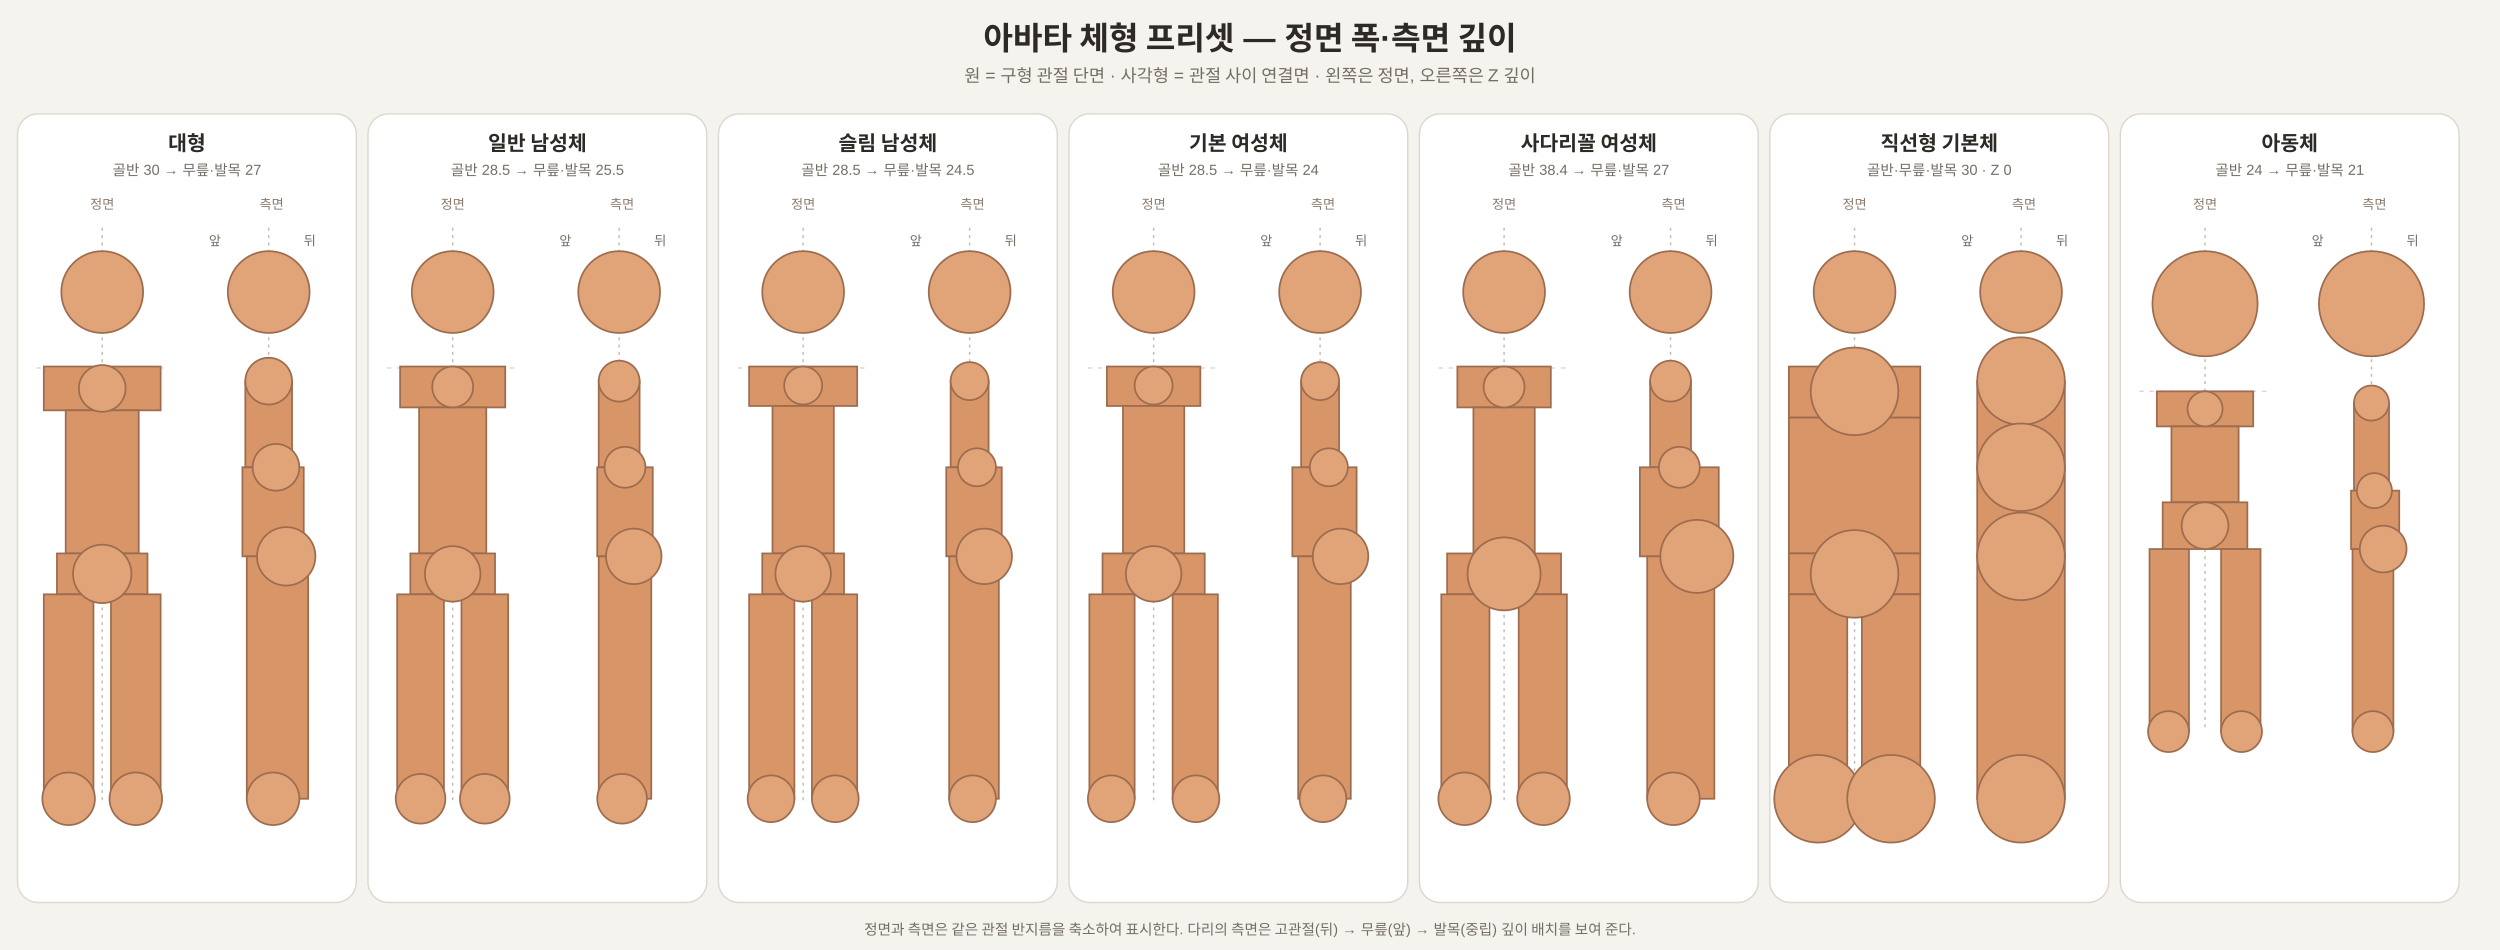
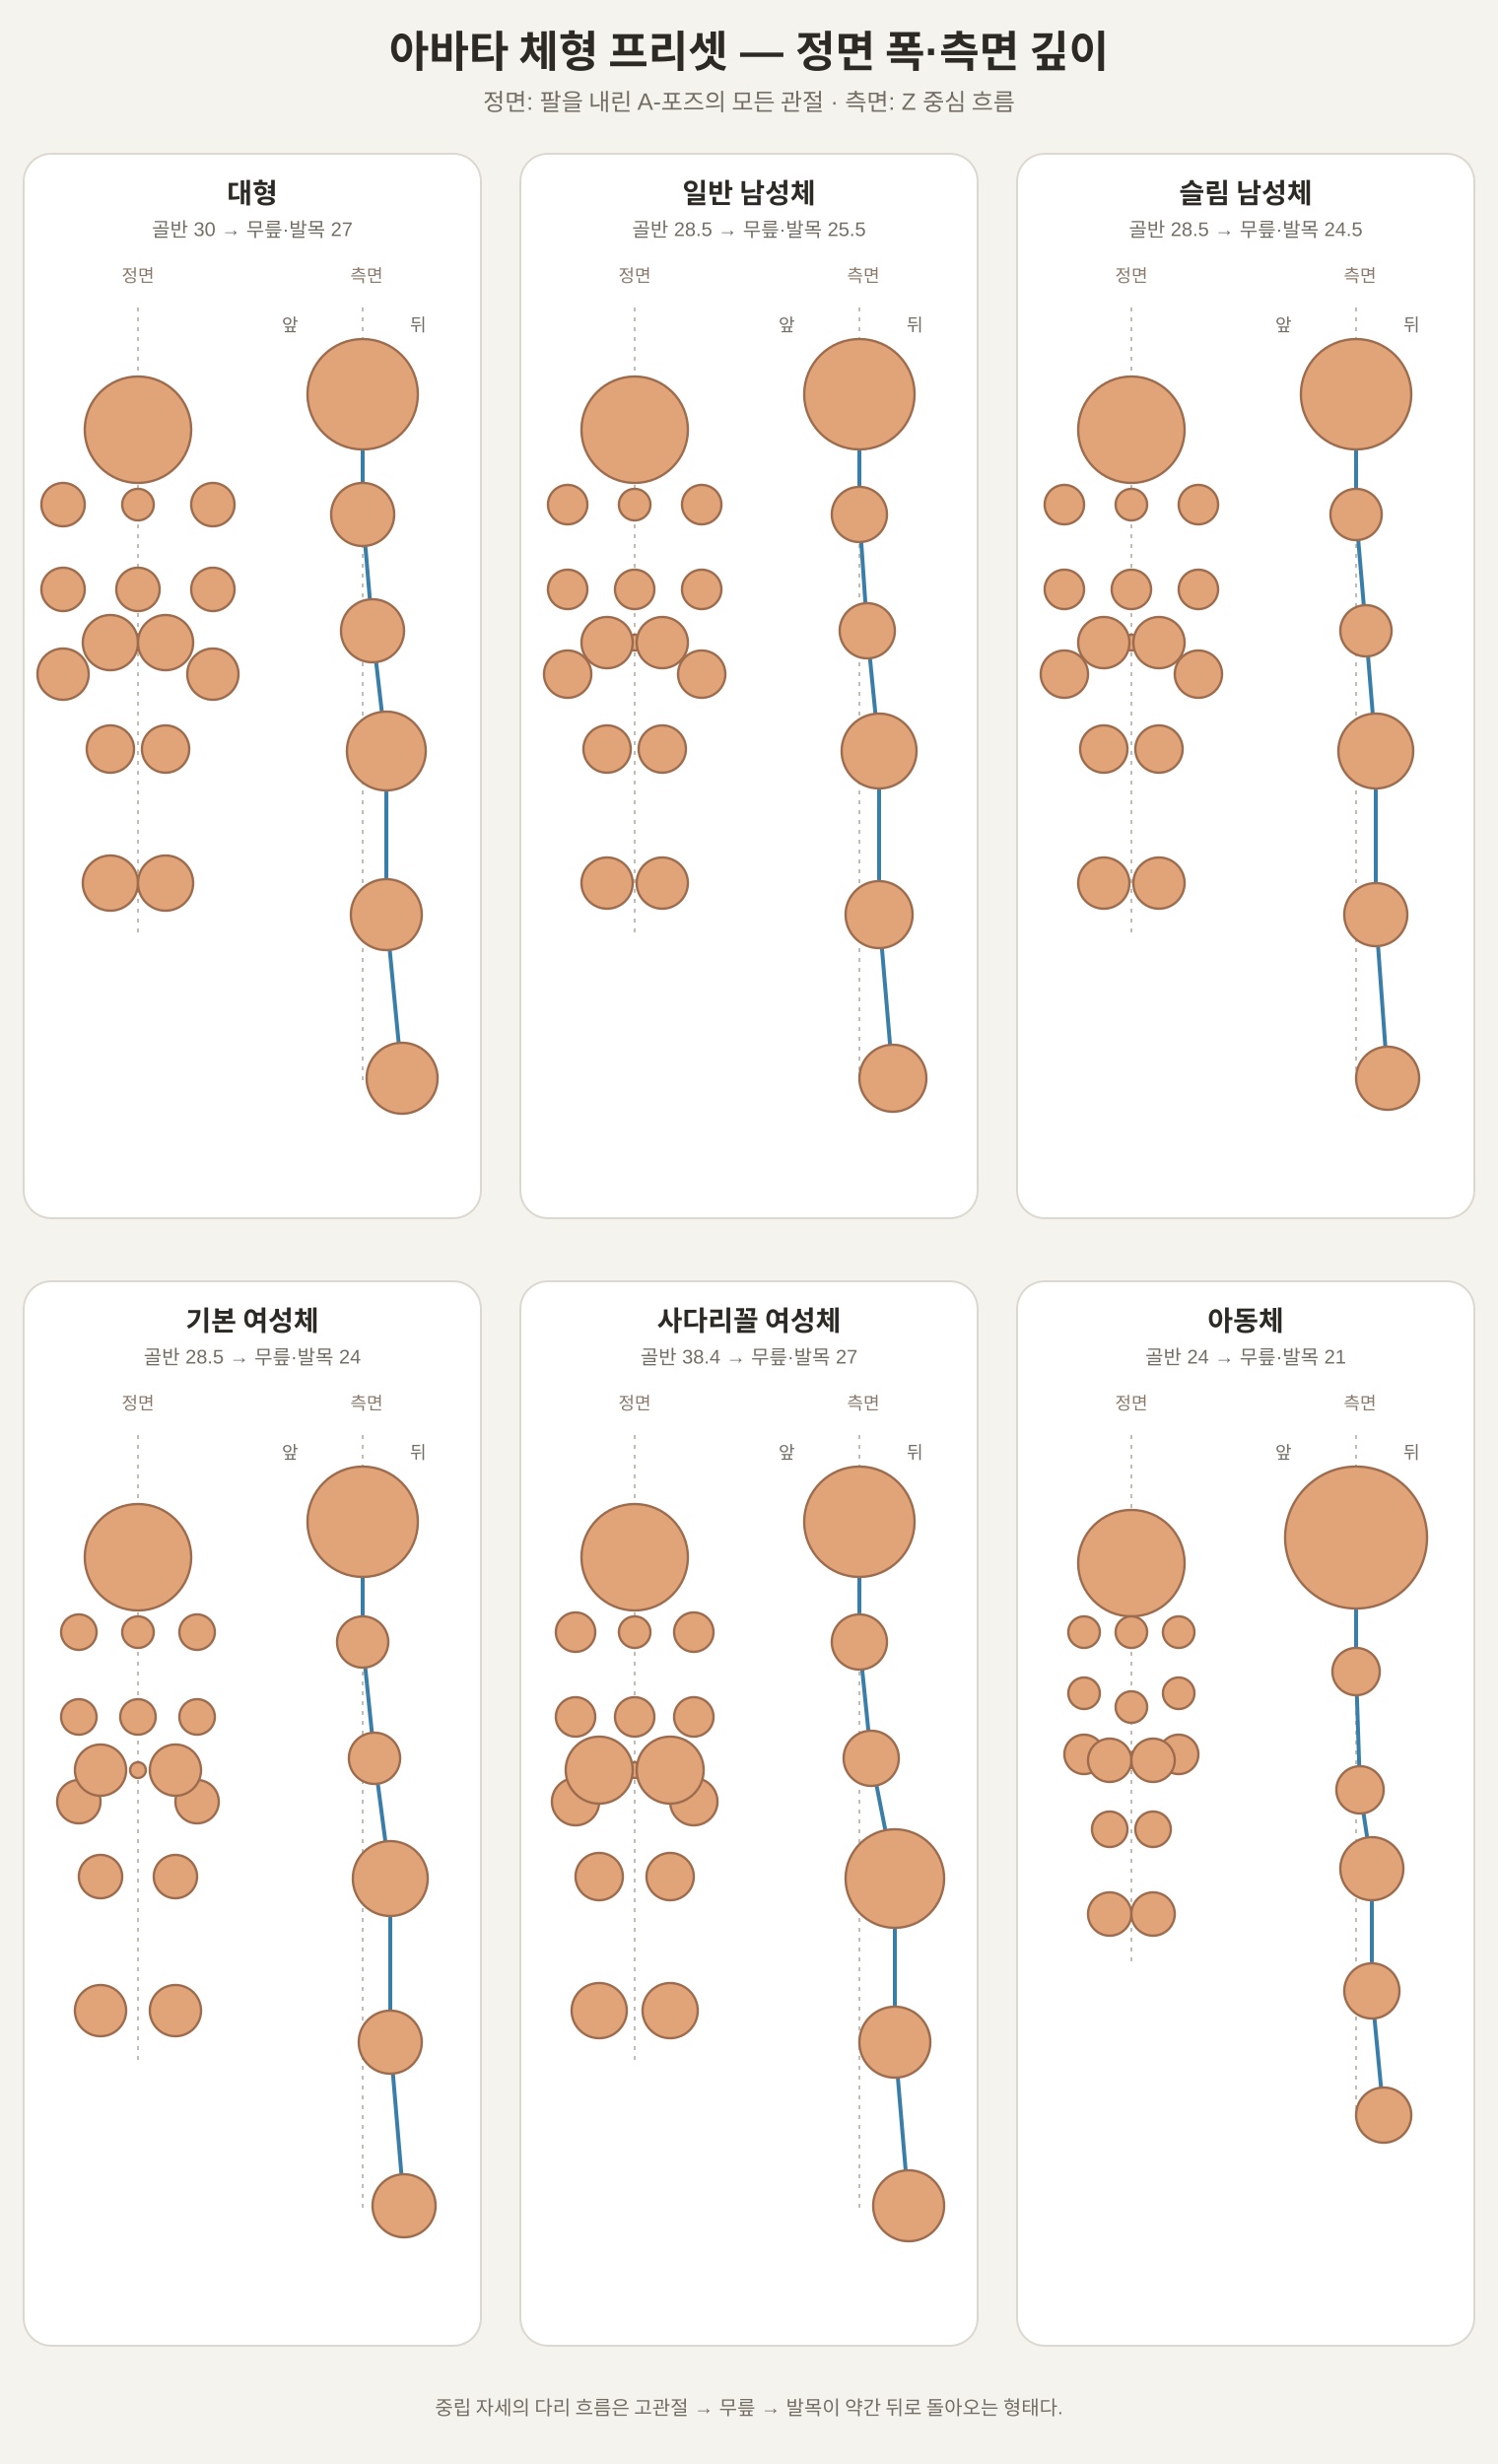
- <svg xmlns="http://www.w3.org/2000/svg" width="1712" height="650" viewBox="0 0 1712 650">
+ <svg xmlns="http://www.w3.org/2000/svg" width="760" height="1250" viewBox="0 0 760 1250">
  <defs>
    <style>
-       .bg{fill:#f5f3ee}.card{fill:#fff;stroke:#ddd8cf}.grid{stroke:#ddd8cf;stroke-dasharray:3 4}.axis{stroke:#c3bcb3;stroke-dasharray:2 3}.joint{fill:#e1a478;stroke:#9d6c4e;stroke-width:1.2}.link{fill:#d89568;stroke:#9d6c4e;stroke-width:1.2}.title{fill:#2d2a26;font:700 14px Arial,'Noto Sans KR',sans-serif;text-anchor:middle}.note{fill:#746d64;font:10px Arial,'Noto Sans KR',sans-serif;text-anchor:middle}.label{fill:#8a796b;font:9px Arial,'Noto Sans KR',sans-serif;text-anchor:middle}.tiny{fill:#746d64;font:9px Arial,'Noto Sans KR',sans-serif}
+       .bg{fill:#f5f3ee}.card{fill:#fff;stroke:#ddd8cf}.grid{stroke:#ddd8cf;stroke-dasharray:3 4}.axis{stroke:#c3bcb3;stroke-dasharray:2 3}.flow{fill:none;stroke:#397ea8;stroke-width:2;stroke-linecap:round}.joint{fill:#e1a478;stroke:#9d6c4e;stroke-width:1.2}.link{fill:#d89568;stroke:#9d6c4e;stroke-width:1.2}.title{fill:#2d2a26;font:700 14px Arial,'Noto Sans KR',sans-serif;text-anchor:middle}.note{fill:#746d64;font:10px Arial,'Noto Sans KR',sans-serif;text-anchor:middle}.label{fill:#8a796b;font:9px Arial,'Noto Sans KR',sans-serif;text-anchor:middle}.tiny{fill:#746d64;font:9px Arial,'Noto Sans KR',sans-serif}
    </style>
+     <g id="front-adult-standard">
+       <circle class="joint" cx="45" cy="62" r="27" />
+       <circle class="joint" cx="45" cy="100" r="8" />
+       <circle class="joint" cx="45" cy="143" r="10" />
+       <circle class="joint" cx="45" cy="170" r="4" />
+       <circle class="joint" cx="11" cy="100" r="10" />
+       <circle class="joint" cx="79" cy="100" r="10" />
+       <circle class="joint" cx="11" cy="143" r="10" />
+       <circle class="joint" cx="79" cy="143" r="10" />
+       <circle class="joint" cx="11" cy="186" r="12" />
+       <circle class="joint" cx="79" cy="186" r="12" />
+       <circle class="joint" cx="31" cy="170" r="13" />
+       <circle class="joint" cx="59" cy="170" r="13" />
+       <circle class="joint" cx="31" cy="224" r="12" />
+       <circle class="joint" cx="59" cy="224" r="12" />
+       <circle class="joint" cx="31" cy="292" r="13" />
+       <circle class="joint" cx="59" cy="292" r="13" />
+     </g>
+     <g id="front-large">
+       <circle class="joint" cx="45" cy="62" r="27" />
+       <circle class="joint" cx="45" cy="100" r="8" />
+       <circle class="joint" cx="45" cy="143" r="11" />
+       <circle class="joint" cx="45" cy="170" r="4" />
+       <circle class="joint" cx="7" cy="100" r="11" />
+       <circle class="joint" cx="83" cy="100" r="11" />
+       <circle class="joint" cx="7" cy="143" r="11" />
+       <circle class="joint" cx="83" cy="143" r="11" />
+       <circle class="joint" cx="7" cy="186" r="13" />
+       <circle class="joint" cx="83" cy="186" r="13" />
+       <circle class="joint" cx="31" cy="170" r="14" />
+       <circle class="joint" cx="59" cy="170" r="14" />
+       <circle class="joint" cx="31" cy="224" r="12" />
+       <circle class="joint" cx="59" cy="224" r="12" />
+       <circle class="joint" cx="31" cy="292" r="14" />
+       <circle class="joint" cx="59" cy="292" r="14" />
+     </g>
+     <g id="front-female">
+       <circle class="joint" cx="45" cy="62" r="27" />
+       <circle class="joint" cx="45" cy="100" r="8" />
+       <circle class="joint" cx="45" cy="143" r="9" />
+       <circle class="joint" cx="45" cy="170" r="4" />
+       <circle class="joint" cx="15" cy="100" r="9" />
+       <circle class="joint" cx="75" cy="100" r="9" />
+       <circle class="joint" cx="15" cy="143" r="9" />
+       <circle class="joint" cx="75" cy="143" r="9" />
+       <circle class="joint" cx="15" cy="186" r="11" />
+       <circle class="joint" cx="75" cy="186" r="11" />
+       <circle class="joint" cx="26" cy="170" r="13" />
+       <circle class="joint" cx="64" cy="170" r="13" />
+       <circle class="joint" cx="26" cy="224" r="11" />
+       <circle class="joint" cx="64" cy="224" r="11" />
+       <circle class="joint" cx="26" cy="292" r="13" />
+       <circle class="joint" cx="64" cy="292" r="13" />
+     </g>
+     <g id="front-trapezoid">
+       <circle class="joint" cx="45" cy="62" r="27" />
+       <circle class="joint" cx="45" cy="100" r="8" />
+       <circle class="joint" cx="45" cy="143" r="10" />
+       <circle class="joint" cx="45" cy="170" r="4" />
+       <circle class="joint" cx="15" cy="100" r="10" />
+       <circle class="joint" cx="75" cy="100" r="10" />
+       <circle class="joint" cx="15" cy="143" r="10" />
+       <circle class="joint" cx="75" cy="143" r="10" />
+       <circle class="joint" cx="15" cy="186" r="12" />
+       <circle class="joint" cx="75" cy="186" r="12" />
+       <circle class="joint" cx="27" cy="170" r="17" />
+       <circle class="joint" cx="63" cy="170" r="17" />
+       <circle class="joint" cx="27" cy="224" r="12" />
+       <circle class="joint" cx="63" cy="224" r="12" />
+       <circle class="joint" cx="27" cy="292" r="14" />
+       <circle class="joint" cx="63" cy="292" r="14" />
+     </g>
+     <g id="front-child-joints">
+       <circle class="joint" cx="45" cy="65" r="27" />
+       <circle class="joint" cx="45" cy="100" r="8" />
+       <circle class="joint" cx="45" cy="138" r="8" />
+       <circle class="joint" cx="45" cy="165" r="4" />
+       <circle class="joint" cx="21" cy="100" r="8" />
+       <circle class="joint" cx="69" cy="100" r="8" />
+       <circle class="joint" cx="21" cy="131" r="8" />
+       <circle class="joint" cx="69" cy="131" r="8" />
+       <circle class="joint" cx="21" cy="162" r="10" />
+       <circle class="joint" cx="69" cy="162" r="10" />
+       <circle class="joint" cx="34" cy="165" r="11" />
+       <circle class="joint" cx="56" cy="165" r="11" />
+       <circle class="joint" cx="34" cy="200" r="9" />
+       <circle class="joint" cx="56" cy="200" r="9" />
+       <circle class="joint" cx="34" cy="243" r="11" />
+       <circle class="joint" cx="56" cy="243" r="11" />
+     </g>
  </defs>
-   <rect class="bg" width="1712" height="650" />
-   <text class="title" x="856" y="34" style="font-size:22px">아바타 체형 프리셋 — 정면 폭·측면 깊이</text>
-   <text class="note" x="856" y="56" style="font-size:12px">원 = 구형 관절 단면 · 사각형 = 관절 사이 연결면 · 왼쪽은 정면, 오른쪽은 Z 깊이</text>
+   <rect class="bg" width="760" height="1250" />
+   <text class="title" x="380" y="34" style="font-size:22px">아바타 체형 프리셋 — 정면 폭·측면 깊이</text>
+   <text class="note" x="380" y="56" style="font-size:12px">정면: 팔을 내린 A-포즈의 모든 관절 · 측면: Z 중심 흐름</text>
  <g transform="translate(12 78)">
    <rect class="card" width="232" height="540" rx="14" />
    <text class="title" x="116" y="25">대형</text>
    <text class="note" x="116" y="42">골반 30 → 무릎·발목 27</text>
    <text class="label" x="58" y="65">정면</text>
    <text class="label" x="174" y="65">측면</text>
    <g transform="translate(13 78)">
-       <line class="axis" x1="45" y1="0" x2="45" y2="392" />
-       <line class="grid" x1="0" y1="96" x2="90" y2="96" />
-       <rect class="link" x="5" y="95" width="80" height="30" />
-       <rect class="link" x="20" y="125" width="50" height="98" />
-       <rect class="link" x="14" y="223" width="62" height="28" />
-       <rect class="link" x="5" y="251" width="34" height="140" />
-       <rect class="link" x="51" y="251" width="34" height="140" />
-       <circle class="joint" cx="45" cy="44" r="28" />
-       <circle class="joint" cx="45" cy="110" r="16" />
-       <circle class="joint" cx="45" cy="237" r="20" />
-       <circle class="joint" cx="22" cy="391" r="18" />
-       <circle class="joint" cx="68" cy="391" r="18" />
-     </g>
-     <g transform="translate(126 78)">
-       <line class="axis" x1="46" y1="0" x2="46" y2="392" />
-       <text class="tiny" x="5" y="12">앞</text>
-       <text class="tiny" x="70" y="12">뒤</text>
-       <rect class="link" x="30" y="105" width="32" height="59" />
-       <rect class="link" x="28" y="164" width="42" height="61" />
-       <rect class="link" x="31" y="225" width="42" height="166" />
+       <line class="axis" x1="45" y1="0" x2="45" y2="320" />
+       <use href="#front-large" />
+     </g>
+     <g transform="translate(126 78)">
+       <line class="axis" x1="46" y1="0" x2="46" y2="392" />
+       <text class="tiny" x="5" y="12">앞</text>
+       <text class="tiny" x="70" y="12">뒤</text>
+       <line class="flow" x1="46" y1="44" x2="46" y2="105" />
+       <line class="flow" x1="46" y1="105" x2="51" y2="164" />
+       <line class="flow" x1="51" y1="164" x2="58" y2="225" />
+       <line class="flow" x1="58" y1="225" x2="58" y2="308" />
+       <line class="flow" x1="58" y1="308" x2="66" y2="391" />
      <circle class="joint" cx="46" cy="44" r="28" />
      <circle class="joint" cx="46" cy="105" r="16" />
      <circle class="joint" cx="51" cy="164" r="16" />
      <circle class="joint" cx="58" cy="225" r="20" />
-       <circle class="joint" cx="49" cy="391" r="18" />
-     </g>
-   </g>
-   <g transform="translate(252 78)">
+       <circle class="joint" cx="58" cy="308" r="18" />
+       <circle class="joint" cx="66" cy="391" r="18" />
+     </g>
+   </g>
+   <g transform="translate(264 78)">
    <rect class="card" width="232" height="540" rx="14" />
    <text class="title" x="116" y="25">일반 남성체</text>
    <text class="note" x="116" y="42">골반 28.5 → 무릎·발목 25.5</text>
    <text class="label" x="58" y="65">정면</text>
    <text class="label" x="174" y="65">측면</text>
    <g transform="translate(13 78)">
-       <line class="axis" x1="45" y1="0" x2="45" y2="392" />
-       <line class="grid" x1="0" y1="96" x2="90" y2="96" />
-       <rect class="link" x="9" y="95" width="72" height="28" />
-       <rect class="link" x="22" y="123" width="46" height="100" />
-       <rect class="link" x="16" y="223" width="58" height="28" />
-       <rect class="link" x="7" y="251" width="32" height="140" />
-       <rect class="link" x="51" y="251" width="32" height="140" />
-       <circle class="joint" cx="45" cy="44" r="28" />
-       <circle class="joint" cx="45" cy="109" r="14" />
-       <circle class="joint" cx="45" cy="237" r="19" />
-       <circle class="joint" cx="23" cy="391" r="17" />
-       <circle class="joint" cx="67" cy="391" r="17" />
-     </g>
-     <g transform="translate(126 78)">
-       <line class="axis" x1="46" y1="0" x2="46" y2="392" />
-       <text class="tiny" x="5" y="12">앞</text>
-       <text class="tiny" x="70" y="12">뒤</text>
-       <rect class="link" x="32" y="105" width="28" height="59" />
-       <rect class="link" x="31" y="164" width="38" height="61" />
-       <rect class="link" x="32" y="225" width="36" height="166" />
+       <line class="axis" x1="45" y1="0" x2="45" y2="320" />
+       <use href="#front-adult-standard" />
+     </g>
+     <g transform="translate(126 78)">
+       <line class="axis" x1="46" y1="0" x2="46" y2="392" />
+       <text class="tiny" x="5" y="12">앞</text>
+       <text class="tiny" x="70" y="12">뒤</text>
+       <line class="flow" x1="46" y1="44" x2="46" y2="105" />
+       <line class="flow" x1="46" y1="105" x2="50" y2="164" />
+       <line class="flow" x1="50" y1="164" x2="56" y2="225" />
+       <line class="flow" x1="56" y1="225" x2="56" y2="308" />
+       <line class="flow" x1="56" y1="308" x2="63" y2="391" />
      <circle class="joint" cx="46" cy="44" r="28" />
      <circle class="joint" cx="46" cy="105" r="14" />
      <circle class="joint" cx="50" cy="164" r="14" />
      <circle class="joint" cx="56" cy="225" r="19" />
-       <circle class="joint" cx="48" cy="391" r="17" />
-     </g>
-   </g>
-   <g transform="translate(492 78)">
+       <circle class="joint" cx="56" cy="308" r="17" />
+       <circle class="joint" cx="63" cy="391" r="17" />
+     </g>
+   </g>
+   <g transform="translate(516 78)">
    <rect class="card" width="232" height="540" rx="14" />
    <text class="title" x="116" y="25">슬림 남성체</text>
    <text class="note" x="116" y="42">골반 28.5 → 무릎·발목 24.5</text>
    <text class="label" x="58" y="65">정면</text>
    <text class="label" x="174" y="65">측면</text>
    <g transform="translate(13 78)">
-       <line class="axis" x1="45" y1="0" x2="45" y2="392" />
-       <line class="grid" x1="0" y1="96" x2="90" y2="96" />
-       <rect class="link" x="8" y="95" width="74" height="27" />
-       <rect class="link" x="24" y="122" width="42" height="101" />
-       <rect class="link" x="17" y="223" width="56" height="28" />
-       <rect class="link" x="8" y="251" width="31" height="140" />
-       <rect class="link" x="51" y="251" width="31" height="140" />
-       <circle class="joint" cx="45" cy="44" r="28" />
-       <circle class="joint" cx="45" cy="108" r="13" />
-       <circle class="joint" cx="45" cy="237" r="19" />
-       <circle class="joint" cx="23" cy="391" r="16" />
-       <circle class="joint" cx="67" cy="391" r="16" />
-     </g>
-     <g transform="translate(126 78)">
-       <line class="axis" x1="46" y1="0" x2="46" y2="392" />
-       <text class="tiny" x="5" y="12">앞</text>
-       <text class="tiny" x="70" y="12">뒤</text>
-       <rect class="link" x="33" y="105" width="26" height="59" />
-       <rect class="link" x="30" y="164" width="38" height="61" />
-       <rect class="link" x="32" y="225" width="34" height="166" />
+       <line class="axis" x1="45" y1="0" x2="45" y2="320" />
+       <use href="#front-adult-standard" />
+     </g>
+     <g transform="translate(126 78)">
+       <line class="axis" x1="46" y1="0" x2="46" y2="392" />
+       <text class="tiny" x="5" y="12">앞</text>
+       <text class="tiny" x="70" y="12">뒤</text>
+       <line class="flow" x1="46" y1="44" x2="46" y2="105" />
+       <line class="flow" x1="46" y1="105" x2="51" y2="164" />
+       <line class="flow" x1="51" y1="164" x2="56" y2="225" />
+       <line class="flow" x1="56" y1="225" x2="56" y2="308" />
+       <line class="flow" x1="56" y1="308" x2="62" y2="391" />
      <circle class="joint" cx="46" cy="44" r="28" />
      <circle class="joint" cx="46" cy="105" r="13" />
      <circle class="joint" cx="51" cy="164" r="13" />
      <circle class="joint" cx="56" cy="225" r="19" />
-       <circle class="joint" cx="48" cy="391" r="16" />
-     </g>
-   </g>
-   <g transform="translate(732 78)">
+       <circle class="joint" cx="56" cy="308" r="16" />
+       <circle class="joint" cx="62" cy="391" r="16" />
+     </g>
+   </g>
+   <g transform="translate(12 650)">
    <rect class="card" width="232" height="540" rx="14" />
    <text class="title" x="116" y="25">기본 여성체</text>
    <text class="note" x="116" y="42">골반 28.5 → 무릎·발목 24</text>
    <text class="label" x="58" y="65">정면</text>
    <text class="label" x="174" y="65">측면</text>
    <g transform="translate(13 78)">
-       <line class="axis" x1="45" y1="0" x2="45" y2="392" />
-       <line class="grid" x1="0" y1="96" x2="90" y2="96" />
-       <rect class="link" x="13" y="95" width="64" height="27" />
-       <rect class="link" x="24" y="122" width="42" height="101" />
-       <rect class="link" x="10" y="223" width="70" height="28" />
-       <rect class="link" x="1" y="251" width="31" height="140" />
-       <rect class="link" x="58" y="251" width="31" height="140" />
-       <circle class="joint" cx="45" cy="44" r="28" />
-       <circle class="joint" cx="45" cy="108" r="13" />
-       <circle class="joint" cx="45" cy="237" r="19" />
-       <circle class="joint" cx="16" cy="391" r="16" />
-       <circle class="joint" cx="74" cy="391" r="16" />
-     </g>
-     <g transform="translate(126 78)">
-       <line class="axis" x1="46" y1="0" x2="46" y2="392" />
-       <text class="tiny" x="5" y="12">앞</text>
-       <text class="tiny" x="70" y="12">뒤</text>
-       <rect class="link" x="33" y="105" width="26" height="59" />
-       <rect class="link" x="27" y="164" width="44" height="61" />
-       <rect class="link" x="31" y="225" width="36" height="166" />
+       <line class="axis" x1="45" y1="0" x2="45" y2="320" />
+       <use href="#front-female" />
+     </g>
+     <g transform="translate(126 78)">
+       <line class="axis" x1="46" y1="0" x2="46" y2="392" />
+       <text class="tiny" x="5" y="12">앞</text>
+       <text class="tiny" x="70" y="12">뒤</text>
+       <line class="flow" x1="46" y1="44" x2="46" y2="105" />
+       <line class="flow" x1="46" y1="105" x2="52" y2="164" />
+       <line class="flow" x1="52" y1="164" x2="60" y2="225" />
+       <line class="flow" x1="60" y1="225" x2="60" y2="308" />
+       <line class="flow" x1="60" y1="308" x2="67" y2="391" />
      <circle class="joint" cx="46" cy="44" r="28" />
      <circle class="joint" cx="46" cy="105" r="13" />
      <circle class="joint" cx="52" cy="164" r="13" />
      <circle class="joint" cx="60" cy="225" r="19" />
-       <circle class="joint" cx="48" cy="391" r="16" />
-     </g>
-   </g>
-   <g transform="translate(972 78)">
+       <circle class="joint" cx="60" cy="308" r="16" />
+       <circle class="joint" cx="67" cy="391" r="16" />
+     </g>
+   </g>
+   <g transform="translate(264 650)">
    <rect class="card" width="232" height="540" rx="14" />
    <text class="title" x="116" y="25">사다리꼴 여성체</text>
    <text class="note" x="116" y="42">골반 38.4 → 무릎·발목 27</text>
    <text class="label" x="58" y="65">정면</text>
    <text class="label" x="174" y="65">측면</text>
    <g transform="translate(13 78)">
-       <line class="axis" x1="45" y1="0" x2="45" y2="392" />
-       <line class="grid" x1="0" y1="96" x2="90" y2="96" />
-       <rect class="link" x="13" y="95" width="64" height="28" />
-       <rect class="link" x="24" y="123" width="42" height="100" />
-       <rect class="link" x="6" y="223" width="78" height="28" />
-       <rect class="link" x="2" y="251" width="33" height="140" />
-       <rect class="link" x="55" y="251" width="33" height="140" />
-       <circle class="joint" cx="45" cy="44" r="28" />
-       <circle class="joint" cx="45" cy="109" r="14" />
-       <circle class="joint" cx="45" cy="237" r="25" />
-       <circle class="joint" cx="18" cy="391" r="18" />
-       <circle class="joint" cx="72" cy="391" r="18" />
-     </g>
-     <g transform="translate(126 78)">
-       <line class="axis" x1="46" y1="0" x2="46" y2="392" />
-       <text class="tiny" x="5" y="12">앞</text>
-       <text class="tiny" x="70" y="12">뒤</text>
-       <rect class="link" x="32" y="105" width="28" height="59" />
-       <rect class="link" x="25" y="164" width="54" height="61" />
-       <rect class="link" x="30" y="225" width="46" height="166" />
+       <line class="axis" x1="45" y1="0" x2="45" y2="320" />
+       <use href="#front-trapezoid" />
+     </g>
+     <g transform="translate(126 78)">
+       <line class="axis" x1="46" y1="0" x2="46" y2="392" />
+       <text class="tiny" x="5" y="12">앞</text>
+       <text class="tiny" x="70" y="12">뒤</text>
+       <line class="flow" x1="46" y1="44" x2="46" y2="105" />
+       <line class="flow" x1="46" y1="105" x2="52" y2="164" />
+       <line class="flow" x1="52" y1="164" x2="64" y2="225" />
+       <line class="flow" x1="64" y1="225" x2="64" y2="308" />
+       <line class="flow" x1="64" y1="308" x2="71" y2="391" />
      <circle class="joint" cx="46" cy="44" r="28" />
      <circle class="joint" cx="46" cy="105" r="14" />
      <circle class="joint" cx="52" cy="164" r="14" />
      <circle class="joint" cx="64" cy="225" r="25" />
-       <circle class="joint" cx="48" cy="391" r="18" />
-     </g>
-   </g>
-   <g transform="translate(1212 78)">
-     <rect class="card" width="232" height="540" rx="14" />
-     <text class="title" x="116" y="25">직선형 기본체</text>
-     <text class="note" x="116" y="42">골반·무릎·발목 30 · Z 0</text>
-     <text class="label" x="58" y="65">정면</text>
-     <text class="label" x="174" y="65">측면</text>
-     <g transform="translate(13 78)">
-       <line class="axis" x1="45" y1="0" x2="45" y2="392" />
-       <line class="grid" x1="0" y1="96" x2="90" y2="96" />
-       <rect class="link" x="0" y="95" width="90" height="35" />
-       <rect class="link" x="0" y="130" width="90" height="93" />
-       <rect class="link" x="0" y="223" width="90" height="28" />
-       <rect class="link" x="0" y="251" width="40" height="140" />
-       <rect class="link" x="50" y="251" width="40" height="140" />
-       <circle class="joint" cx="45" cy="44" r="28" />
-       <circle class="joint" cx="45" cy="112" r="30" />
-       <circle class="joint" cx="45" cy="237" r="30" />
-       <circle class="joint" cx="20" cy="391" r="30" />
-       <circle class="joint" cx="70" cy="391" r="30" />
-     </g>
-     <g transform="translate(126 78)">
-       <line class="axis" x1="46" y1="0" x2="46" y2="392" />
-       <text class="tiny" x="5" y="12">앞</text>
-       <text class="tiny" x="70" y="12">뒤</text>
-       <rect class="link" x="16" y="105" width="60" height="59" />
-       <rect class="link" x="16" y="164" width="60" height="61" />
-       <rect class="link" x="16" y="225" width="60" height="166" />
-       <circle class="joint" cx="46" cy="44" r="28" />
-       <circle class="joint" cx="46" cy="105" r="30" />
-       <circle class="joint" cx="46" cy="164" r="30" />
-       <circle class="joint" cx="46" cy="225" r="30" />
-       <circle class="joint" cx="46" cy="391" r="30" />
-     </g>
-   </g>
-   <g transform="translate(1452 78)">
+       <circle class="joint" cx="64" cy="308" r="18" />
+       <circle class="joint" cx="71" cy="391" r="18" />
+     </g>
+   </g>
+   <g transform="translate(516 650)">
    <rect class="card" width="232" height="540" rx="14" />
    <text class="title" x="116" y="25">아동체</text>
    <text class="note" x="116" y="42">골반 24 → 무릎·발목 21</text>
    <text class="label" x="58" y="65">정면</text>
    <text class="label" x="174" y="65">측면</text>
    <g transform="translate(13 78)">
-       <line class="axis" x1="45" y1="0" x2="45" y2="345" />
-       <line class="grid" x1="0" y1="112" x2="90" y2="112" />
-       <rect class="link" x="12" y="112" width="66" height="24" />
-       <rect class="link" x="22" y="136" width="46" height="52" />
-       <rect class="link" x="16" y="188" width="58" height="32" />
-       <rect class="link" x="7" y="220" width="27" height="125" />
-       <rect class="link" x="56" y="220" width="27" height="125" />
-       <circle class="joint" cx="45" cy="52" r="36" />
-       <circle class="joint" cx="45" cy="124" r="12" />
-       <circle class="joint" cx="45" cy="204" r="16" />
-       <circle class="joint" cx="20" cy="345" r="14" />
-       <circle class="joint" cx="70" cy="345" r="14" />
+       <line class="axis" x1="45" y1="0" x2="45" y2="270" />
+       <use href="#front-child-joints" />
    </g>
    <g transform="translate(126 78)">
      <line class="axis" x1="46" y1="0" x2="46" y2="345" />
      <text class="tiny" x="5" y="12">앞</text>
      <text class="tiny" x="70" y="12">뒤</text>
-       <rect class="link" x="34" y="120" width="24" height="60" />
-       <rect class="link" x="32" y="180" width="33" height="40" />
-       <rect class="link" x="33" y="220" width="28" height="125" />
+       <line class="flow" x1="46" y1="52" x2="46" y2="120" />
+       <line class="flow" x1="46" y1="120" x2="48" y2="180" />
+       <line class="flow" x1="48" y1="180" x2="54" y2="220" />
+       <line class="flow" x1="54" y1="220" x2="54" y2="282" />
+       <line class="flow" x1="54" y1="282" x2="60" y2="345" />
      <circle class="joint" cx="46" cy="52" r="36" />
      <circle class="joint" cx="46" cy="120" r="12" />
      <circle class="joint" cx="48" cy="180" r="12" />
      <circle class="joint" cx="54" cy="220" r="16" />
-       <circle class="joint" cx="47" cy="345" r="14" />
-     </g>
-   </g>
-   <text class="note" x="856" y="640">정면과 측면은 같은 관절 반지름을 축소하여 표시한다. 다리의 측면은 고관절(뒤) → 무릎(앞) → 발목(중립) 깊이 배치를 보여 준다.</text>
+       <circle class="joint" cx="54" cy="282" r="14" />
+       <circle class="joint" cx="60" cy="345" r="14" />
+     </g>
+   </g>
+   <text class="note" x="380" y="1225">중립 자세의 다리 흐름은 고관절 → 무릎 → 발목이 약간 뒤로 돌아오는 형태다.</text>
</svg>
